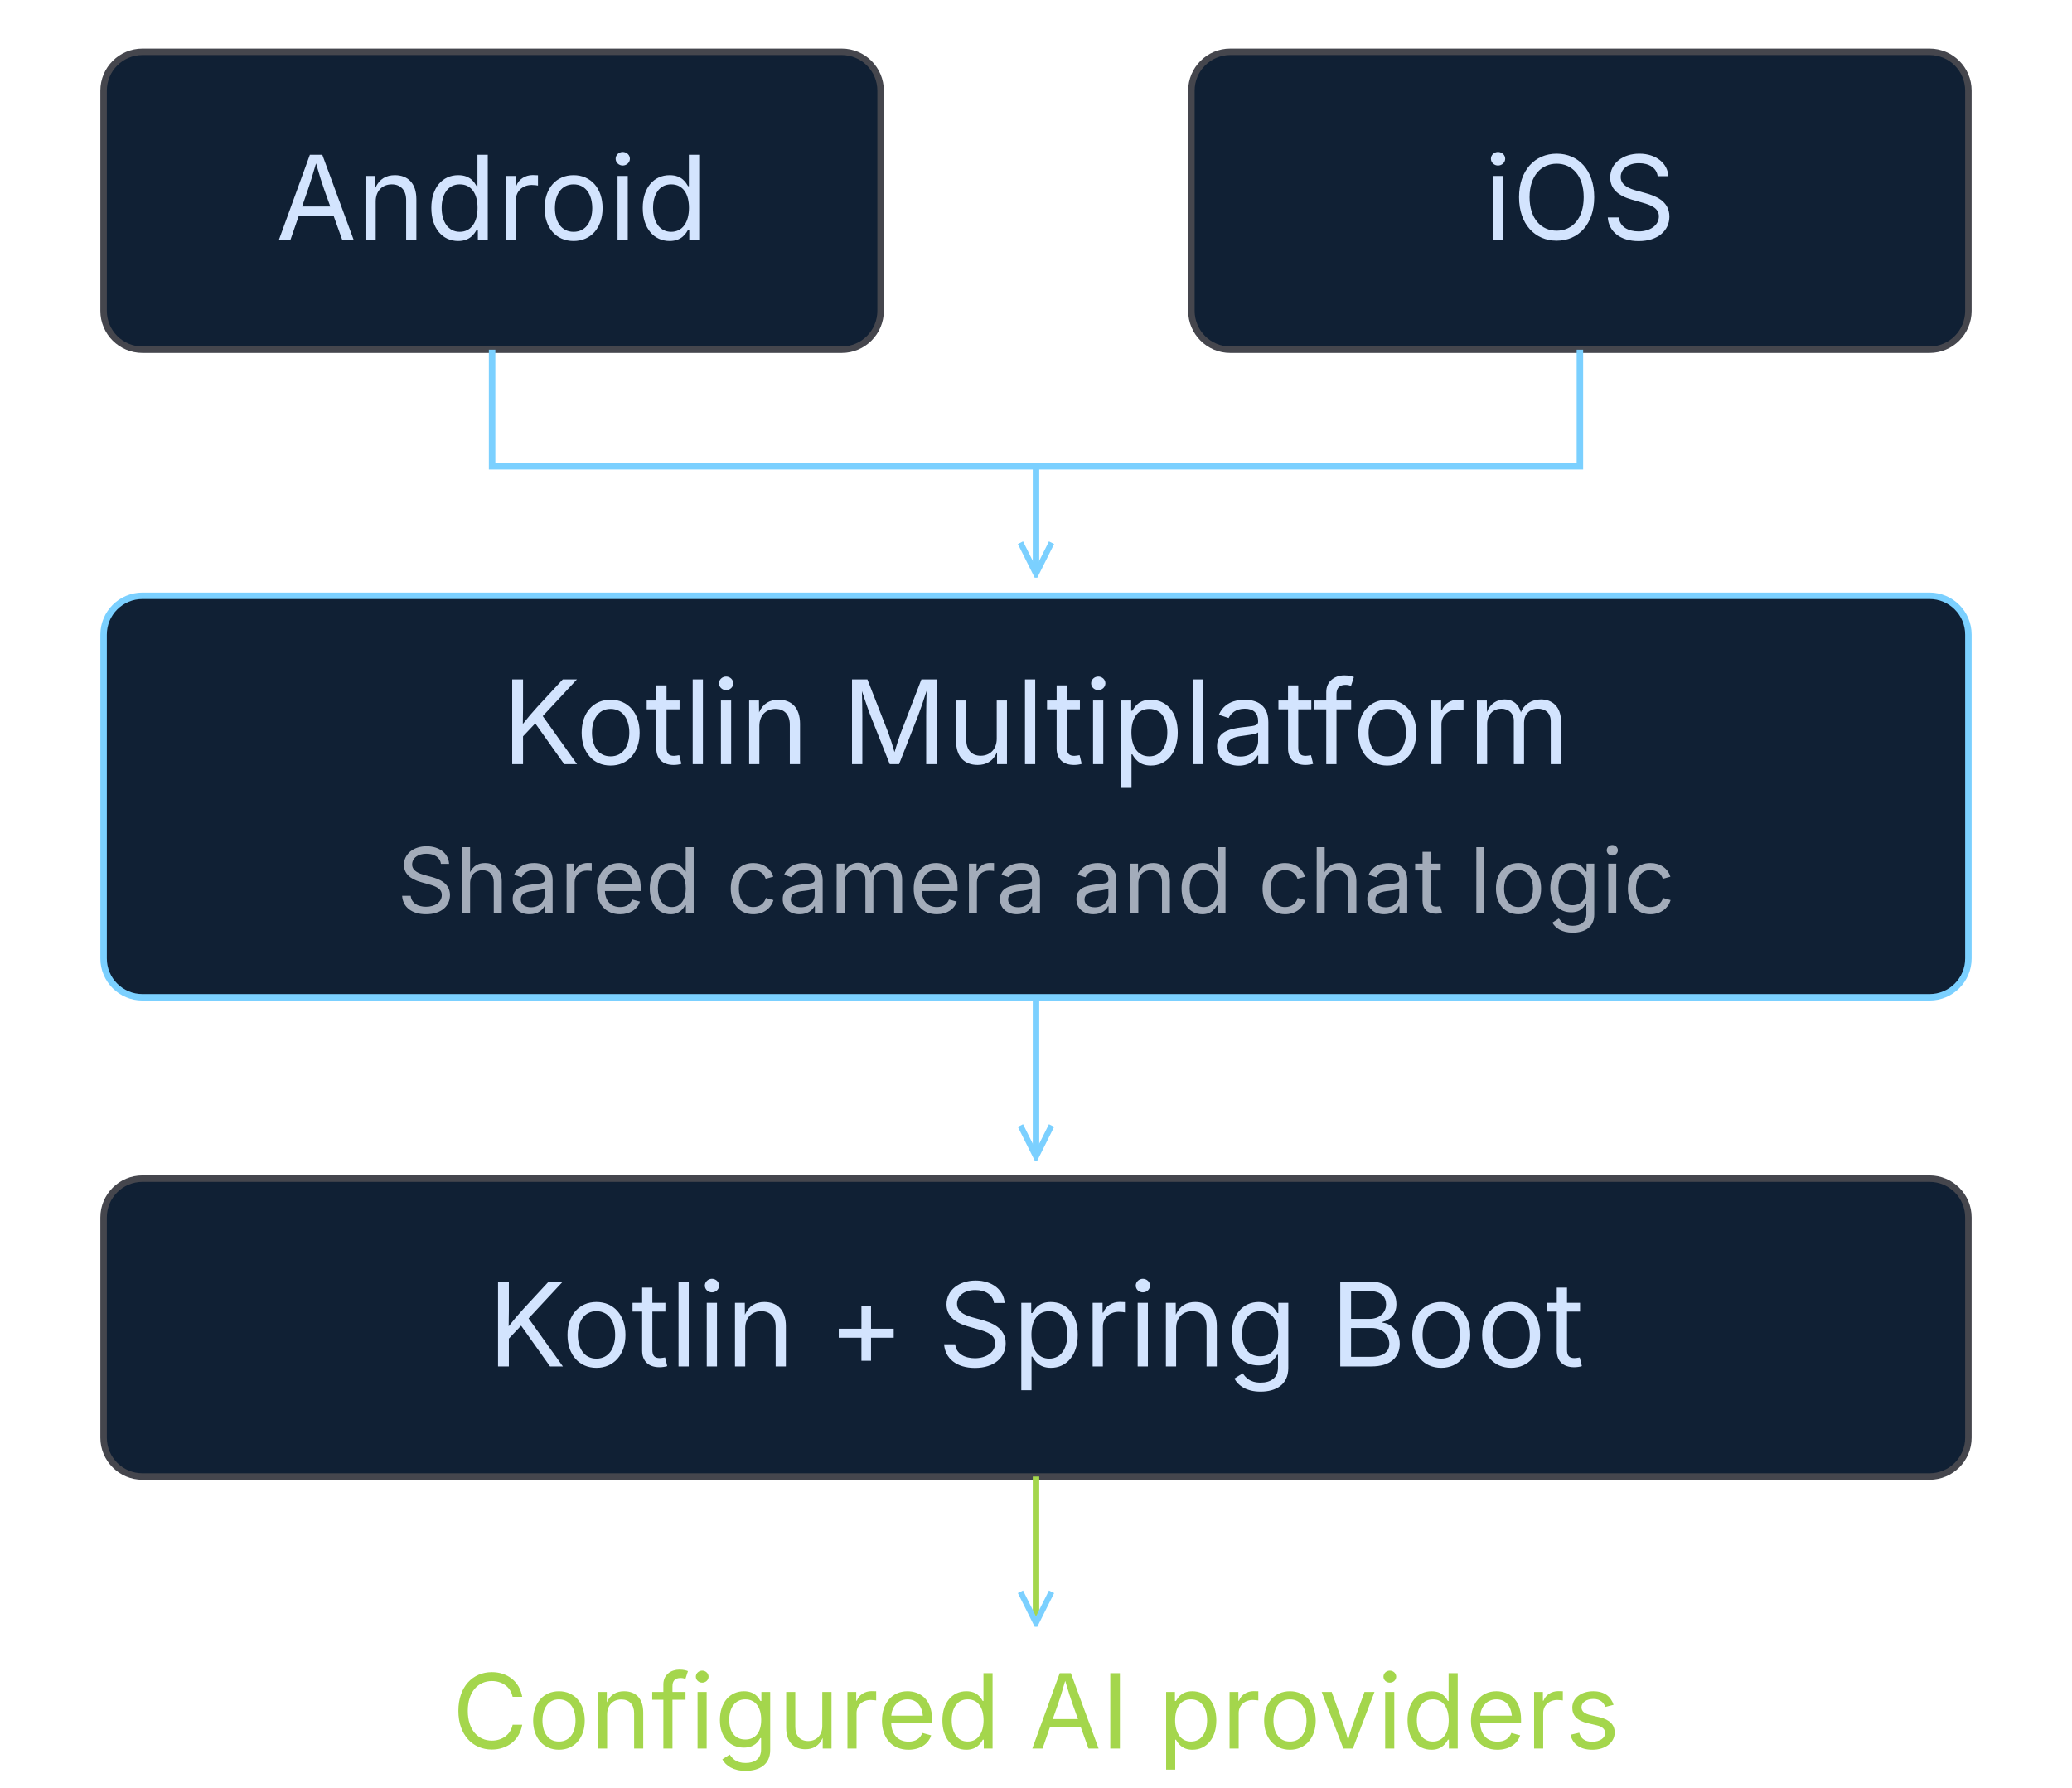
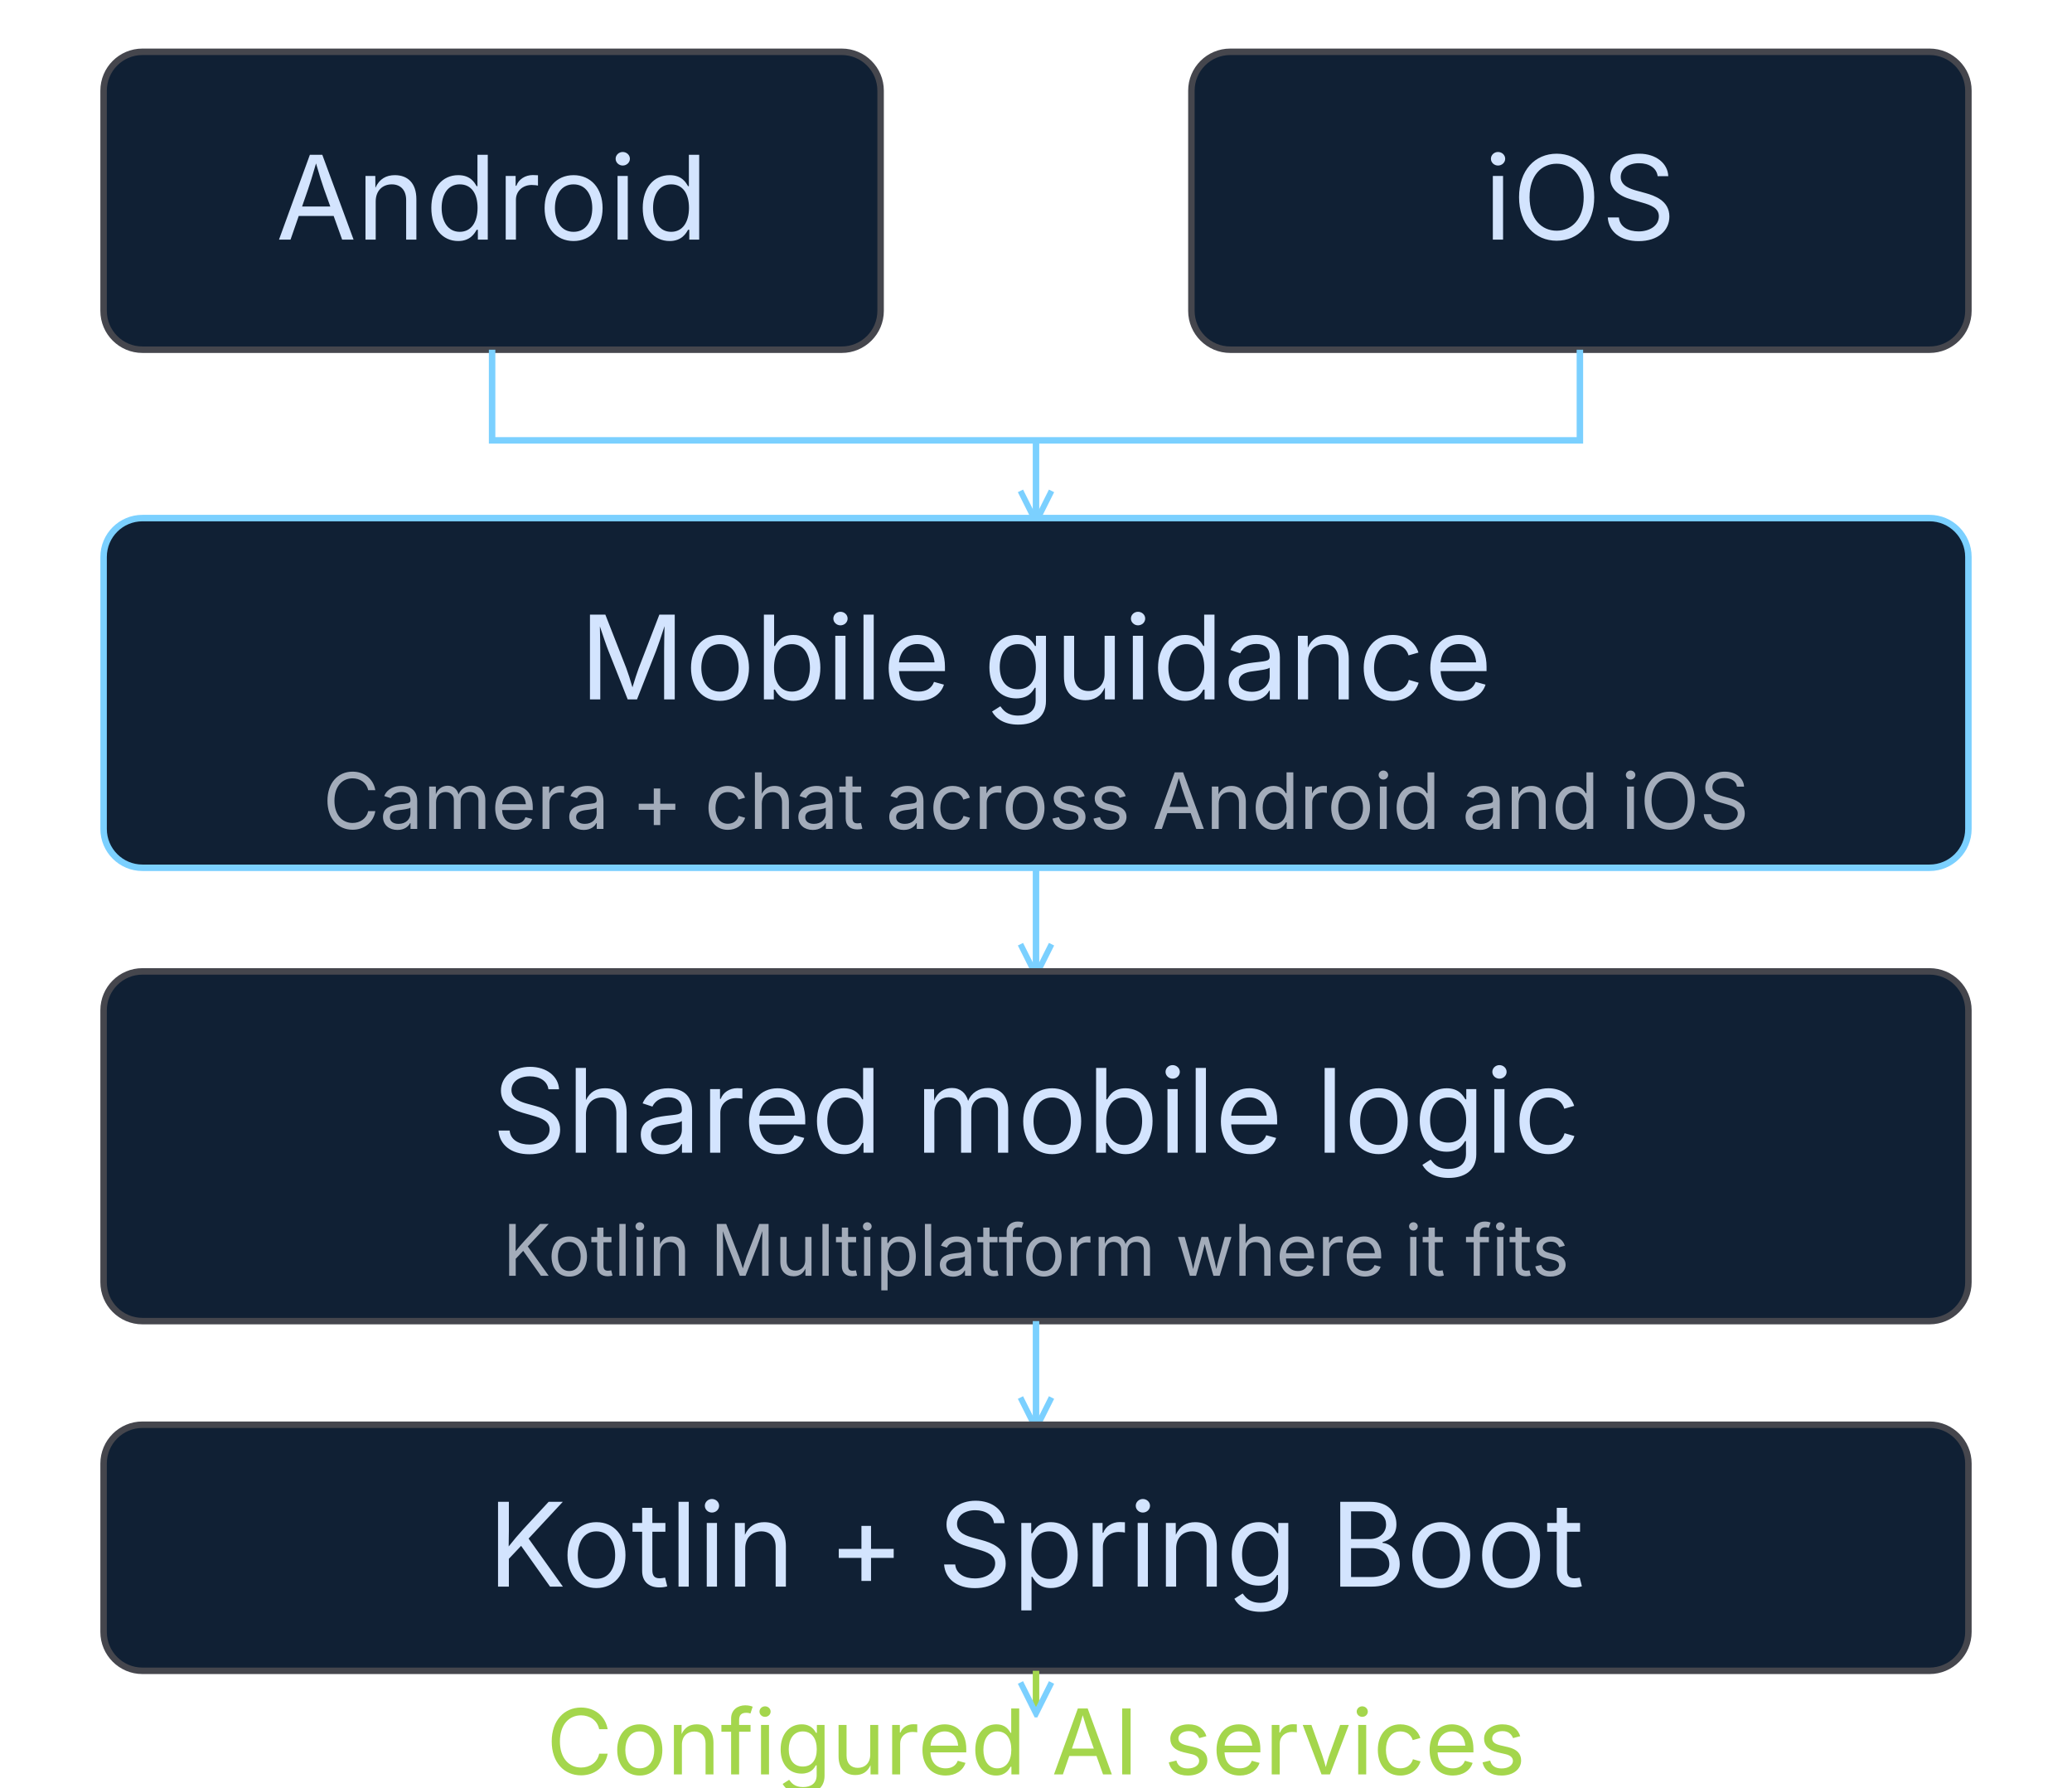
<svg xmlns="http://www.w3.org/2000/svg" viewBox="0 0 320 276" width="320" height="276" role="img" aria-labelledby="title desc">
  <defs>
    <marker id="arrow" viewBox="0 0 10 10" refX="8" refY="5" markerWidth="6" markerHeight="6" orient="auto">
      <path d="M1 1 L9 5 L1 9" fill="none" stroke="#7bd0ff" stroke-width="1.5" />
    </marker>
  </defs>
  <g font-family="Inter,Arial,sans-serif" font-size="18" text-anchor="middle" fill="#d3e4fe">
    <rect x="16" y="8" width="120" height="46" rx="6" fill="#102034" stroke="#45464d" />
    <text x="76" y="37">Android</text>
    <rect x="184" y="8" width="120" height="46" rx="6" fill="#102034" stroke="#45464d" />
    <text x="244" y="37">iOS</text>
-     <path d="M76 54v18h84m84-18v18h-84v16" fill="none" stroke="#7bd0ff" marker-end="url(#arrow)" />
-     <rect x="16" y="92" width="288" height="62" rx="6" fill="#102034" stroke="#7bd0ff" />
-     <text x="160" y="118">Kotlin Multiplatform</text>
-     <text x="160" y="141" fill="#a3acba" font-size="14">Shared camera and chat logic</text>
-     <path d="M160 154v24" fill="none" stroke="#7bd0ff" marker-end="url(#arrow)" />
-     <rect x="16" y="182" width="288" height="46" rx="6" fill="#102034" stroke="#45464d" />
-     <text x="160" y="211">Kotlin + Spring Boot</text>
-     <path d="M160 228v22" fill="none" stroke="#a4d64c" marker-end="url(#arrow)" />
-     <text x="160" y="270" fill="#a4d64c" font-size="16">Configured AI providers</text>
+     <path d="M76 54v14h84m84-14v14h-84v12" fill="none" stroke="#7bd0ff" marker-end="url(#arrow)" />
+     <rect x="16" y="80" width="288" height="54" rx="6" fill="#102034" stroke="#7bd0ff" />
+     <text x="160" y="108">Mobile guidance</text>
+     <text x="160" y="128" fill="#a3acba" font-size="12">Camera + chat across Android and iOS</text>
+     <path d="M160 134v16" fill="none" stroke="#7bd0ff" marker-end="url(#arrow)" />
+     <rect x="16" y="150" width="288" height="54" rx="6" fill="#102034" stroke="#45464d" />
+     <text x="160" y="178">Shared mobile logic</text>
+     <text x="160" y="197" fill="#a3acba" font-size="11">Kotlin Multiplatform where it fits</text>
+     <path d="M160 204v16" fill="none" stroke="#7bd0ff" marker-end="url(#arrow)" />
+     <rect x="16" y="220" width="288" height="38" rx="6" fill="#102034" stroke="#45464d" />
+     <text x="160" y="245">Kotlin + Spring Boot</text>
+     <path d="M160 258v6" fill="none" stroke="#a4d64c" marker-end="url(#arrow)" />
+     <text x="160" y="274" fill="#a4d64c" font-size="14">Configured AI services</text>
  </g>
</svg>
